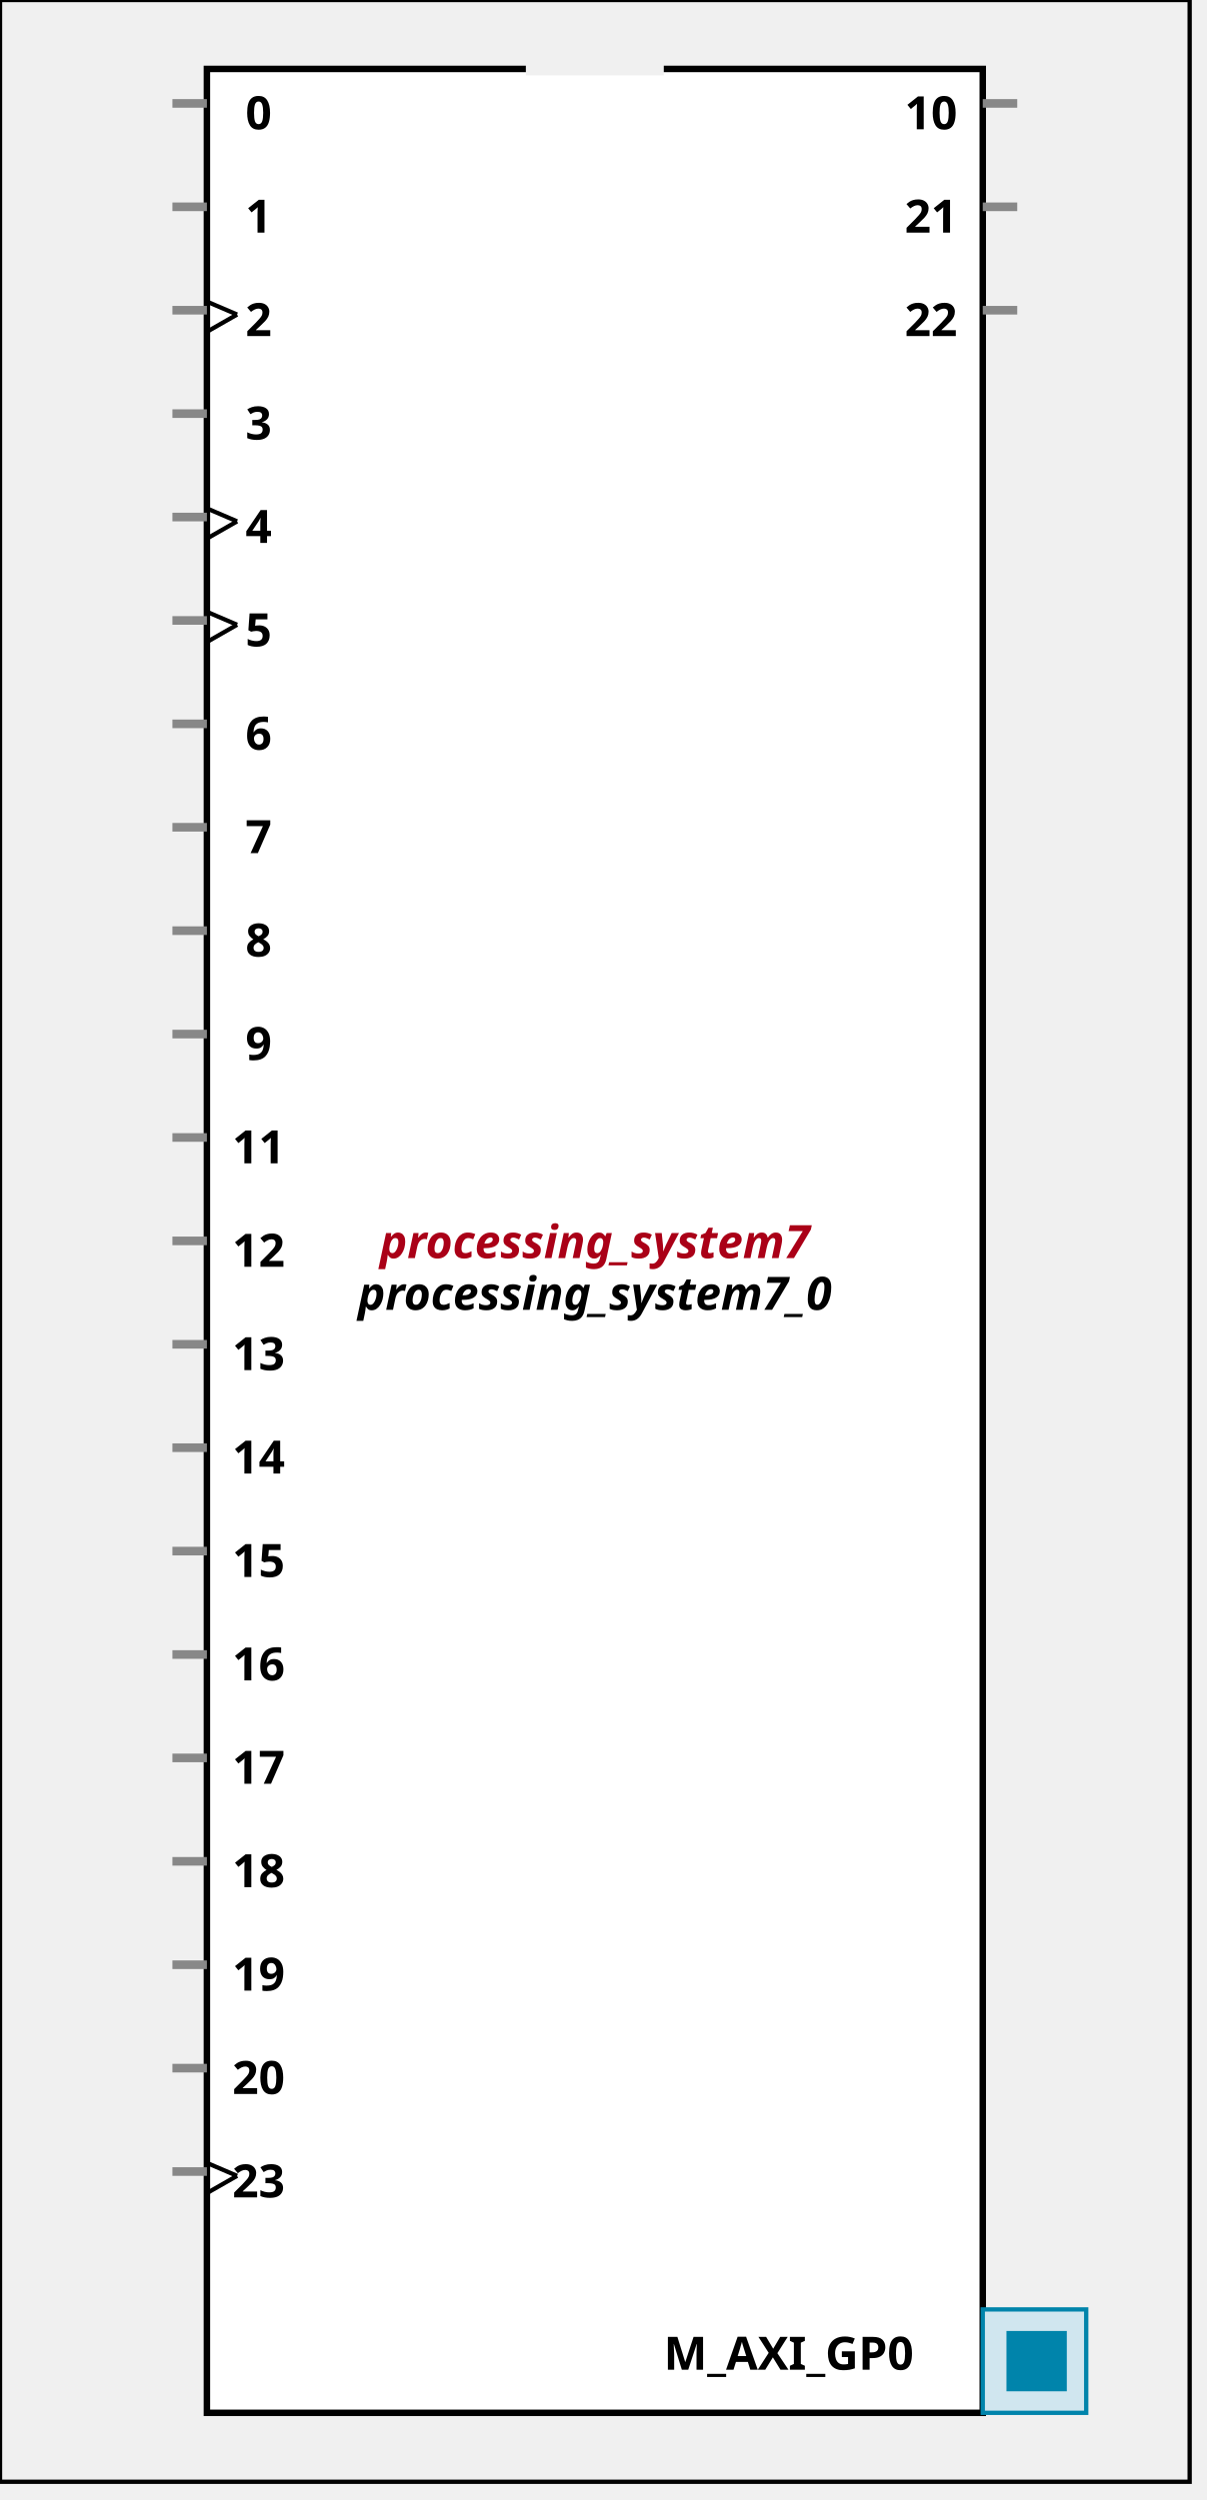
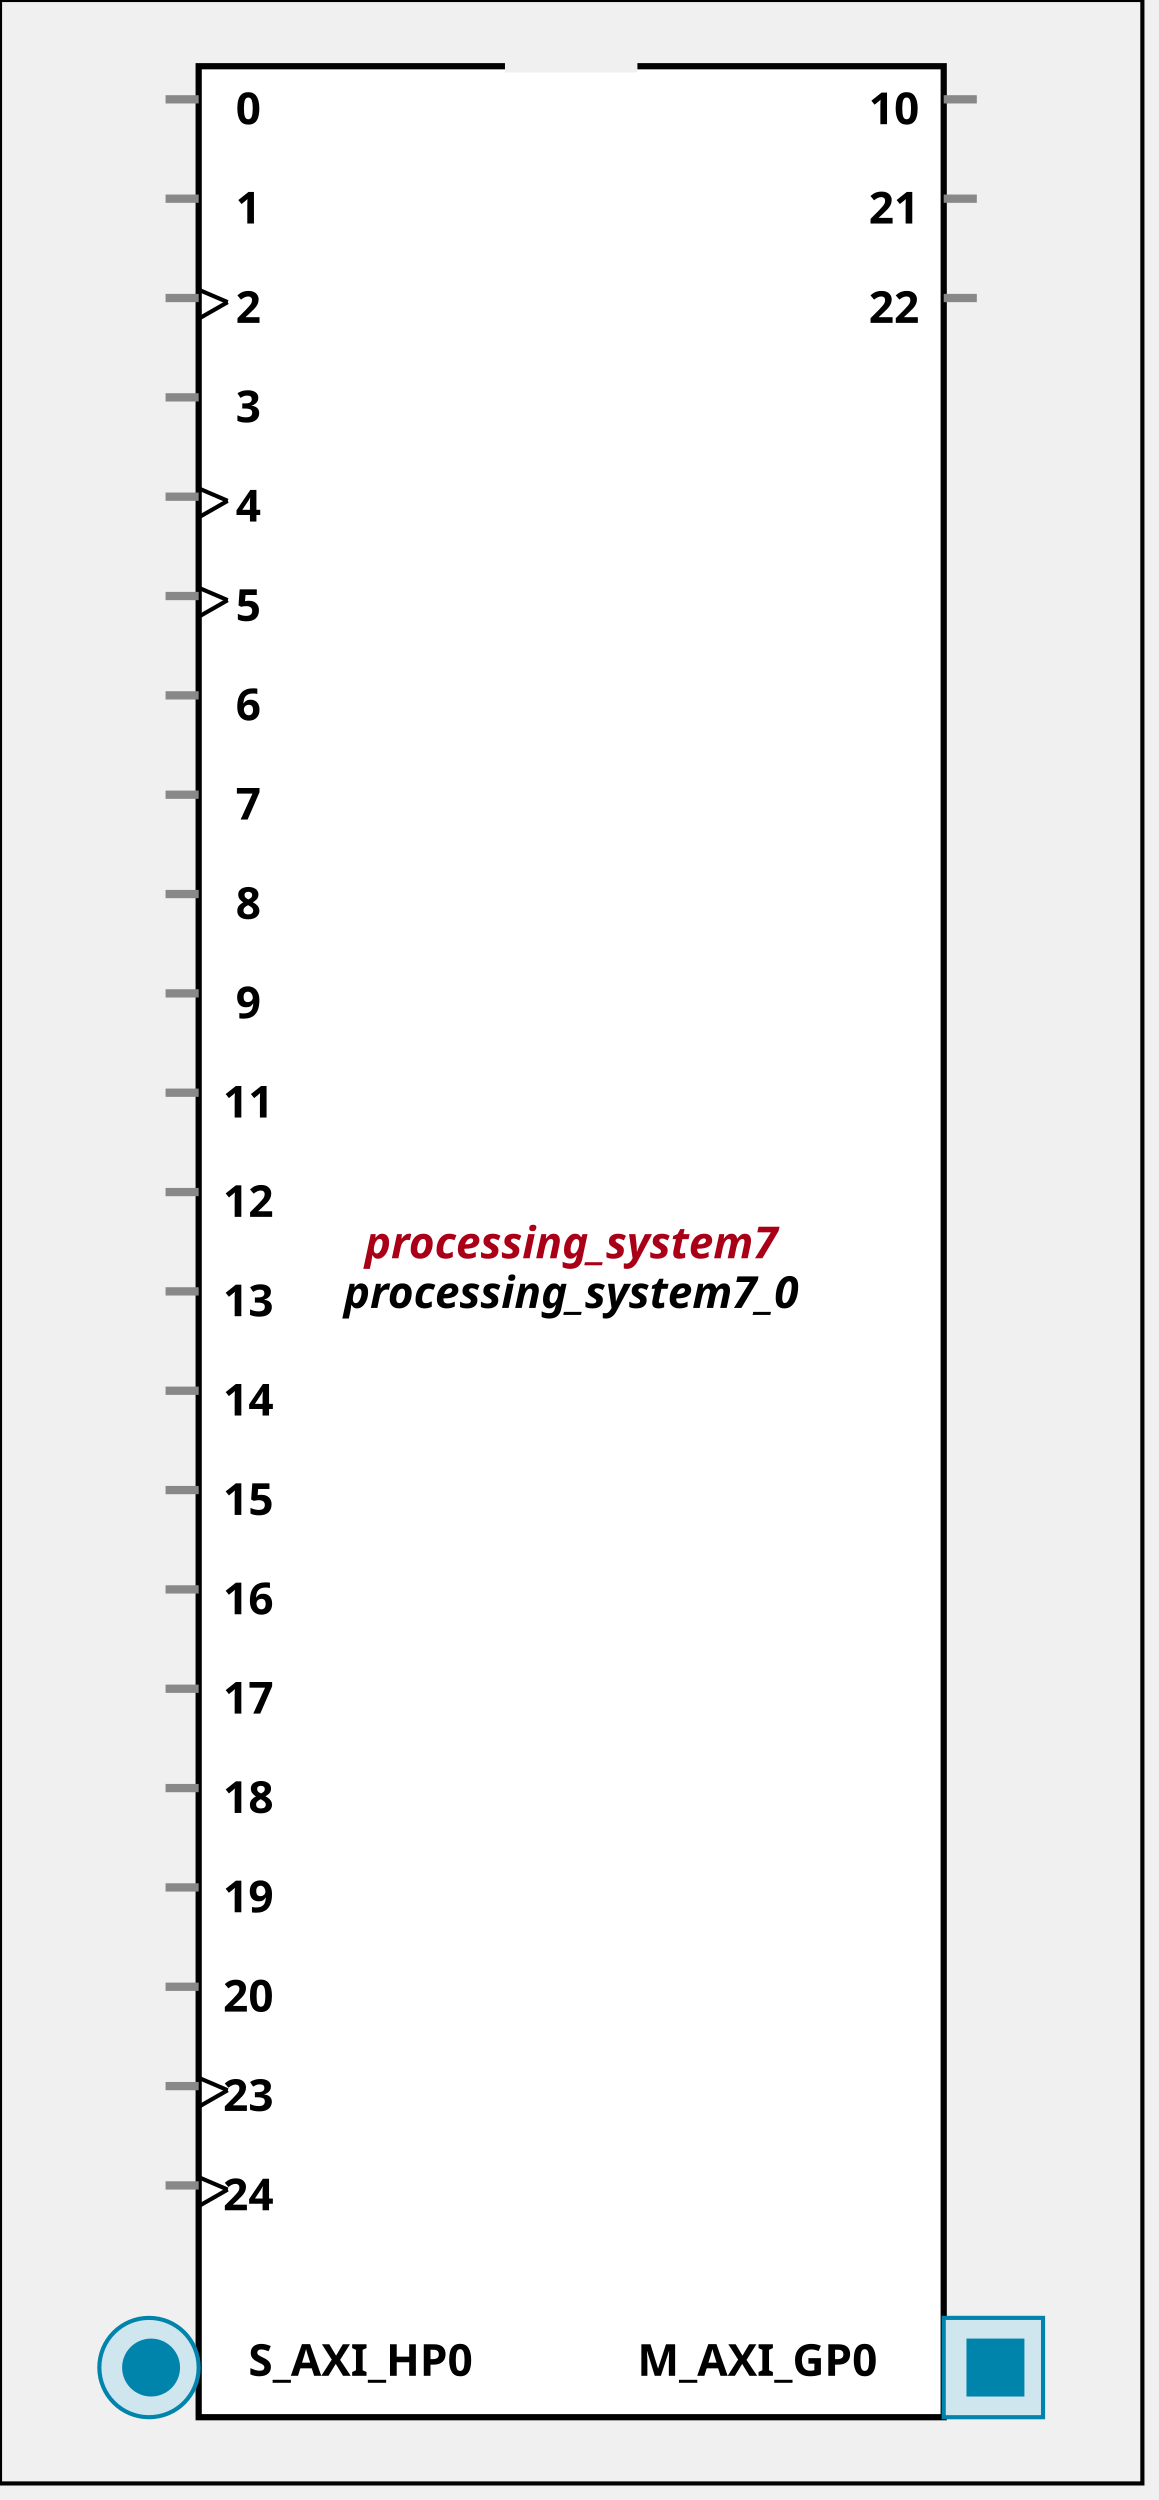
- <svg xmlns:xlink="http://www.w3.org/1999/xlink" width="280" height="580">
+ <svg xmlns:xlink="http://www.w3.org/1999/xlink" width="280" height="604">
  <defs>
    <g id="AXI_BifLabel">
      <rect x="0" y="0" rx="3" ry="3" width="32" height="16" style="fill:#0084AB; stroke:black; stroke-width:1" />
    </g>
    <g id="AXI_busconn_SLAVE">
      <circle cx="12" cy="12" r="12" style="fill:#D0E6EF; stroke:#0084AB; stroke-width:1" />
      <circle cx="12.5" cy="12" r="7" style="fill:#0084AB; stroke:none;" />
    </g>
    <g id="AXI_busconn_MASTER">
      <rect x="0" y="0" width="24" height="24" style="fill:#D0E6EF; stroke:#0084AB; stroke-width:1" />
      <rect x="5.5" y="5" width="14" height="14" style="fill:#0084AB; stroke:none;" />
+     </g>
+     <g id="AXIS_BifLabel">
+       <rect x="0" y="0" rx="3" ry="3" width="32" height="16" style="fill:#0084AB; stroke:black; stroke-width:1" />
+     </g>
+     <g id="AXIS_busconn_TARGET">
+       <circle cx="12" cy="12" r="12" style="fill:#D0E6EF; stroke:#0084AB; stroke-width:1" />
+       <circle cx="12.5" cy="12" r="7" style="fill:#0084AB; stroke:none;" />
+     </g>
+     <g id="AXIS_busconn_INITIATOR">
+       <rect x="0" y="0" width="24" height="24" style="fill:#D0E6EF; stroke:#0084AB; stroke-width:1" />
+       <rect x="5.5" y="5" width="14" height="14" style="fill:#0084AB; stroke:none;" />
+     </g>
+     <g id="USER_BifLabel">
+       <rect x="0" y="0" rx="3" ry="3" width="32" height="16" style="fill:#009999; stroke:black; stroke-width:1" />
+     </g>
+     <g id="USER_busconn_TARGET">
+       <circle cx="12" cy="12" r="12" style="fill:#00CCCC; stroke:#009999; stroke-width:1" />
+       <circle cx="12.5" cy="12" r="7" style="fill:#009999; stroke:none;" />
+     </g>
+     <g id="USER_busconn_INITIATOR">
+       <rect x="0" y="0" width="24" height="24" style="fill:#00CCCC; stroke:#009999; stroke-width:1" />
+       <rect x="5.5" y="5" width="14" height="14" style="fill:#009999; stroke:none;" />
    </g>
    <g id="KEY_BifLabel">
      <rect x="0" y="0" rx="3" ry="3" width="32" height="16" style="fill:#444444; stroke:black; stroke-width:1" />
    </g>
    <g id="KEY_busconn_SLAVE">
      <circle cx="12" cy="12" r="12" style="fill:#888888; stroke:#444444; stroke-width:1" />
      <circle cx="12.5" cy="12" r="7" style="fill:#444444; stroke:none;" />
    </g>
    <g id="KEY_busconn_MASTER">
      <rect x="0" y="0" width="24" height="24" style="fill:#888888; stroke:#444444; stroke-width:1" />
      <rect x="5.5" y="5" width="14" height="14" style="fill:#444444; stroke:none;" />
    </g>
    <g id="KEY_busconn_MASTER_SLAVE">
      <circle cx="12" cy="12" r="12" style="fill:#888888; stroke:#444444; stroke-width:1" />
      <circle cx="12.5" cy="12" r="7" style="fill:#444444; stroke:none;" />
      <rect x="0" y="12" width="24" height="12" style="fill:#888888; stroke:#444444; stroke-width:1" />
      <rect x="5.5" y="12" width="14" height="7" style="fill:#444444; stroke:none;" />
    </g>
    <g id="KEY_busconn_TARGET">
      <circle cx="12" cy="12" r="12" style="fill:#888888; stroke:#444444; stroke-width:1" />
      <circle cx="12.5" cy="12" r="7" style="fill:#444444; stroke:none;" />
    </g>
    <g id="KEY_busconn_INITIATOR">
      <rect x="0" y="0" width="24" height="24" style="fill:#888888; stroke:#444444; stroke-width:1" />
      <rect x="5.5" y="5" width="14" height="14" style="fill:#444444; stroke:none;" />
    </g>
    <g id="KEY_busconn_MONITOR">
      <rect x="0" y="0.5" width="24" height="7" style="fill:#444444; stroke:none;" />
      <rect x="0" y="16" width="24" height="7" style="fill:#444444; stroke:none;" />
    </g>
    <g id="KEY_busconn_USER">
      <circle cx="12" cy="12" r="12" style="fill:#888888; stroke:#444444; stroke-width:1" />
      <circle cx="12.5" cy="12" r="7" style="fill:#444444; stroke:none;" />
    </g>
    <g id="KEY_busconn_TRANSPARENT">
      <circle cx="12" cy="12" r="12" style="fill:#FFFFFF; stroke:#444444; stroke-width:1" />
      <circle cx="12.5" cy="12" r="7" style="fill:#FFFFFF; stroke:none;" />
    </g>
    <g id="HCurve" overflow="visible">
      <path d="m 0  0,      a 16 16, 0,0,0, 32,0,     z" style="fill:#F0F0F0;fill-opacity:1;stroke:black;stroke-width:1.5" />
      <line x1="0" y1="0" x2="32" y2="0" style="stroke:#F0F0F0;stroke-width:3" />
    </g>
    <g id="IPD_StandardBody">
-       <rect x="0" y="0" width="276" height="576" style="fill:#F0F0F0;fill-opacity: 1.0; stroke:#000000; stroke-width:1" />
-       <rect x="48" y="16" width="180" height="544" style="fill:#FFFFFF; fill-opacity: 1.0; stroke:#000000; stroke-width:1.5" />
+       <rect x="0" y="0" width="276" height="600" style="fill:#F0F0F0;fill-opacity: 1.0; stroke:#000000; stroke-width:1" />
+       <rect x="48" y="16" width="180" height="568" style="fill:#FFFFFF; fill-opacity: 1.0; stroke:#000000; stroke-width:1.5" />
      <use x="122" y="16" xlink:href="#HCurve" />
    </g>
    <g id="IPD_PORT">
      <rect width="8" height="8" style="fill:#888888;stroke-width:1;stroke:black;" />
    </g>
    <g id="IPD_SPort">
      <line x1="0" y1="0" x2="8" y2="0" style="stroke:#888888;stroke-width:2;stroke-opacity:1" />
    </g>
    <g id="IPD_PortClk">
      <line x1="0" y1="0" x2="7" y2="3" style="stroke:#000000;stroke-width:1;stroke-opacity:1" />
      <line x1="7" y1="3" x2="0" y2="7" style="stroke:#000000;stroke-width:1;stroke-opacity:1" />
    </g>
  </defs>
  <use x="0" y="0" xlink:href="#IPD_StandardBody" />
-   <text x="138" y="292" fill="#AA0017" stroke="none" font-size="8pt" font-style="italic" font-weight="bold" text-anchor="middle" font-family="Verdana Arial Helvetica san-serif">processing_system7</text>
-   <text x="138" y="304" fill="#000000" stroke="none" font-size="8pt" font-style="italic" font-weight="bold" text-anchor="middle" font-family="Courier Arial Helvetica san-serif">processing_system7_0</text>
+   <text x="138" y="304" fill="#AA0017" stroke="none" font-size="8pt" font-style="italic" font-weight="bold" text-anchor="middle" font-family="Verdana Arial Helvetica san-serif">processing_system7</text>
+   <text x="138" y="316" fill="#000000" stroke="none" font-size="8pt" font-style="italic" font-weight="bold" text-anchor="middle" font-family="Courier Arial Helvetica san-serif">processing_system7_0</text>
  <use x="40" y="24" xlink:href="#IPD_SPort" />
  <text x="60" y="30" fill="#000000" stroke="none" font-size="8pt" font-style="normal" font-weight="bold" text-anchor="middle" font-family="Verdana Arial Helvetica san-serif">0</text>
  <use x="40" y="48" xlink:href="#IPD_SPort" />
  <text x="60" y="54" fill="#000000" stroke="none" font-size="8pt" font-style="normal" font-weight="bold" text-anchor="middle" font-family="Verdana Arial Helvetica san-serif">1</text>
  <use x="40" y="72" xlink:href="#IPD_SPort" />
  <use x="48" y="70" xlink:href="#IPD_PortClk" />
  <text x="60" y="78" fill="#000000" stroke="none" font-size="8pt" font-style="normal" font-weight="bold" text-anchor="middle" font-family="Verdana Arial Helvetica san-serif">2</text>
  <use x="40" y="96" xlink:href="#IPD_SPort" />
  <text x="60" y="102" fill="#000000" stroke="none" font-size="8pt" font-style="normal" font-weight="bold" text-anchor="middle" font-family="Verdana Arial Helvetica san-serif">3</text>
  <use x="40" y="120" xlink:href="#IPD_SPort" />
  <use x="48" y="118" xlink:href="#IPD_PortClk" />
  <text x="60" y="126" fill="#000000" stroke="none" font-size="8pt" font-style="normal" font-weight="bold" text-anchor="middle" font-family="Verdana Arial Helvetica san-serif">4</text>
  <use x="40" y="144" xlink:href="#IPD_SPort" />
  <use x="48" y="142" xlink:href="#IPD_PortClk" />
  <text x="60" y="150" fill="#000000" stroke="none" font-size="8pt" font-style="normal" font-weight="bold" text-anchor="middle" font-family="Verdana Arial Helvetica san-serif">5</text>
  <use x="40" y="168" xlink:href="#IPD_SPort" />
  <text x="60" y="174" fill="#000000" stroke="none" font-size="8pt" font-style="normal" font-weight="bold" text-anchor="middle" font-family="Verdana Arial Helvetica san-serif">6</text>
  <use x="40" y="192" xlink:href="#IPD_SPort" />
  <text x="60" y="198" fill="#000000" stroke="none" font-size="8pt" font-style="normal" font-weight="bold" text-anchor="middle" font-family="Verdana Arial Helvetica san-serif">7</text>
  <use x="40" y="216" xlink:href="#IPD_SPort" />
  <text x="60" y="222" fill="#000000" stroke="none" font-size="8pt" font-style="normal" font-weight="bold" text-anchor="middle" font-family="Verdana Arial Helvetica san-serif">8</text>
  <use x="40" y="240" xlink:href="#IPD_SPort" />
  <text x="60" y="246" fill="#000000" stroke="none" font-size="8pt" font-style="normal" font-weight="bold" text-anchor="middle" font-family="Verdana Arial Helvetica san-serif">9</text>
  <use x="40" y="264" xlink:href="#IPD_SPort" />
  <text x="60" y="270" fill="#000000" stroke="none" font-size="8pt" font-style="normal" font-weight="bold" text-anchor="middle" font-family="Verdana Arial Helvetica san-serif">11</text>
  <use x="40" y="288" xlink:href="#IPD_SPort" />
  <text x="60" y="294" fill="#000000" stroke="none" font-size="8pt" font-style="normal" font-weight="bold" text-anchor="middle" font-family="Verdana Arial Helvetica san-serif">12</text>
  <use x="40" y="312" xlink:href="#IPD_SPort" />
  <text x="60" y="318" fill="#000000" stroke="none" font-size="8pt" font-style="normal" font-weight="bold" text-anchor="middle" font-family="Verdana Arial Helvetica san-serif">13</text>
  <use x="40" y="336" xlink:href="#IPD_SPort" />
  <text x="60" y="342" fill="#000000" stroke="none" font-size="8pt" font-style="normal" font-weight="bold" text-anchor="middle" font-family="Verdana Arial Helvetica san-serif">14</text>
  <use x="40" y="360" xlink:href="#IPD_SPort" />
  <text x="60" y="366" fill="#000000" stroke="none" font-size="8pt" font-style="normal" font-weight="bold" text-anchor="middle" font-family="Verdana Arial Helvetica san-serif">15</text>
  <use x="40" y="384" xlink:href="#IPD_SPort" />
  <text x="60" y="390" fill="#000000" stroke="none" font-size="8pt" font-style="normal" font-weight="bold" text-anchor="middle" font-family="Verdana Arial Helvetica san-serif">16</text>
  <use x="40" y="408" xlink:href="#IPD_SPort" />
  <text x="60" y="414" fill="#000000" stroke="none" font-size="8pt" font-style="normal" font-weight="bold" text-anchor="middle" font-family="Verdana Arial Helvetica san-serif">17</text>
  <use x="40" y="432" xlink:href="#IPD_SPort" />
  <text x="60" y="438" fill="#000000" stroke="none" font-size="8pt" font-style="normal" font-weight="bold" text-anchor="middle" font-family="Verdana Arial Helvetica san-serif">18</text>
  <use x="40" y="456" xlink:href="#IPD_SPort" />
  <text x="60" y="462" fill="#000000" stroke="none" font-size="8pt" font-style="normal" font-weight="bold" text-anchor="middle" font-family="Verdana Arial Helvetica san-serif">19</text>
  <use x="40" y="480" xlink:href="#IPD_SPort" />
  <text x="60" y="486" fill="#000000" stroke="none" font-size="8pt" font-style="normal" font-weight="bold" text-anchor="middle" font-family="Verdana Arial Helvetica san-serif">20</text>
  <use x="40" y="504" xlink:href="#IPD_SPort" />
  <use x="48" y="502" xlink:href="#IPD_PortClk" />
  <text x="60" y="510" fill="#000000" stroke="none" font-size="8pt" font-style="normal" font-weight="bold" text-anchor="middle" font-family="Verdana Arial Helvetica san-serif">23</text>
+   <use x="40" y="528" xlink:href="#IPD_SPort" />
+   <use x="48" y="526" xlink:href="#IPD_PortClk" />
+   <text x="60" y="534" fill="#000000" stroke="none" font-size="8pt" font-style="normal" font-weight="bold" text-anchor="middle" font-family="Verdana Arial Helvetica san-serif">24</text>
  <use x="228" y="24" xlink:href="#IPD_SPort" />
  <text x="216" y="30" fill="#000000" stroke="none" font-size="8pt" font-style="normal" font-weight="bold" text-anchor="middle" font-family="Verdana Arial Helvetica san-serif">10</text>
  <use x="228" y="48" xlink:href="#IPD_SPort" />
  <text x="216" y="54" fill="#000000" stroke="none" font-size="8pt" font-style="normal" font-weight="bold" text-anchor="middle" font-family="Verdana Arial Helvetica san-serif">21</text>
  <use x="228" y="72" xlink:href="#IPD_SPort" />
  <text x="216" y="78" fill="#000000" stroke="none" font-size="8pt" font-style="normal" font-weight="bold" text-anchor="middle" font-family="Verdana Arial Helvetica san-serif">22</text>
-   <use x="228" y="536" xlink:href="#AXI_busconn_MASTER" />
-   <text x="154" y="550" fill="#000000" stroke="none" font-size="8pt" font-style="normal" font-weight="bold" font-family="Verdana Arial Helvetica san-serif">M_AXI_GP0</text>
+   <use x="24" y="560" xlink:href="#AXI_busconn_SLAVE" />
+   <text x="60" y="574" fill="#000000" stroke="none" font-size="8pt" font-style="normal" font-weight="bold" font-family="Verdana Arial Helvetica san-serif">S_AXI_HP0</text>
+   <use x="228" y="560" xlink:href="#AXI_busconn_MASTER" />
+   <text x="154" y="574" fill="#000000" stroke="none" font-size="8pt" font-style="normal" font-weight="bold" font-family="Verdana Arial Helvetica san-serif">M_AXI_GP0</text>
</svg>
